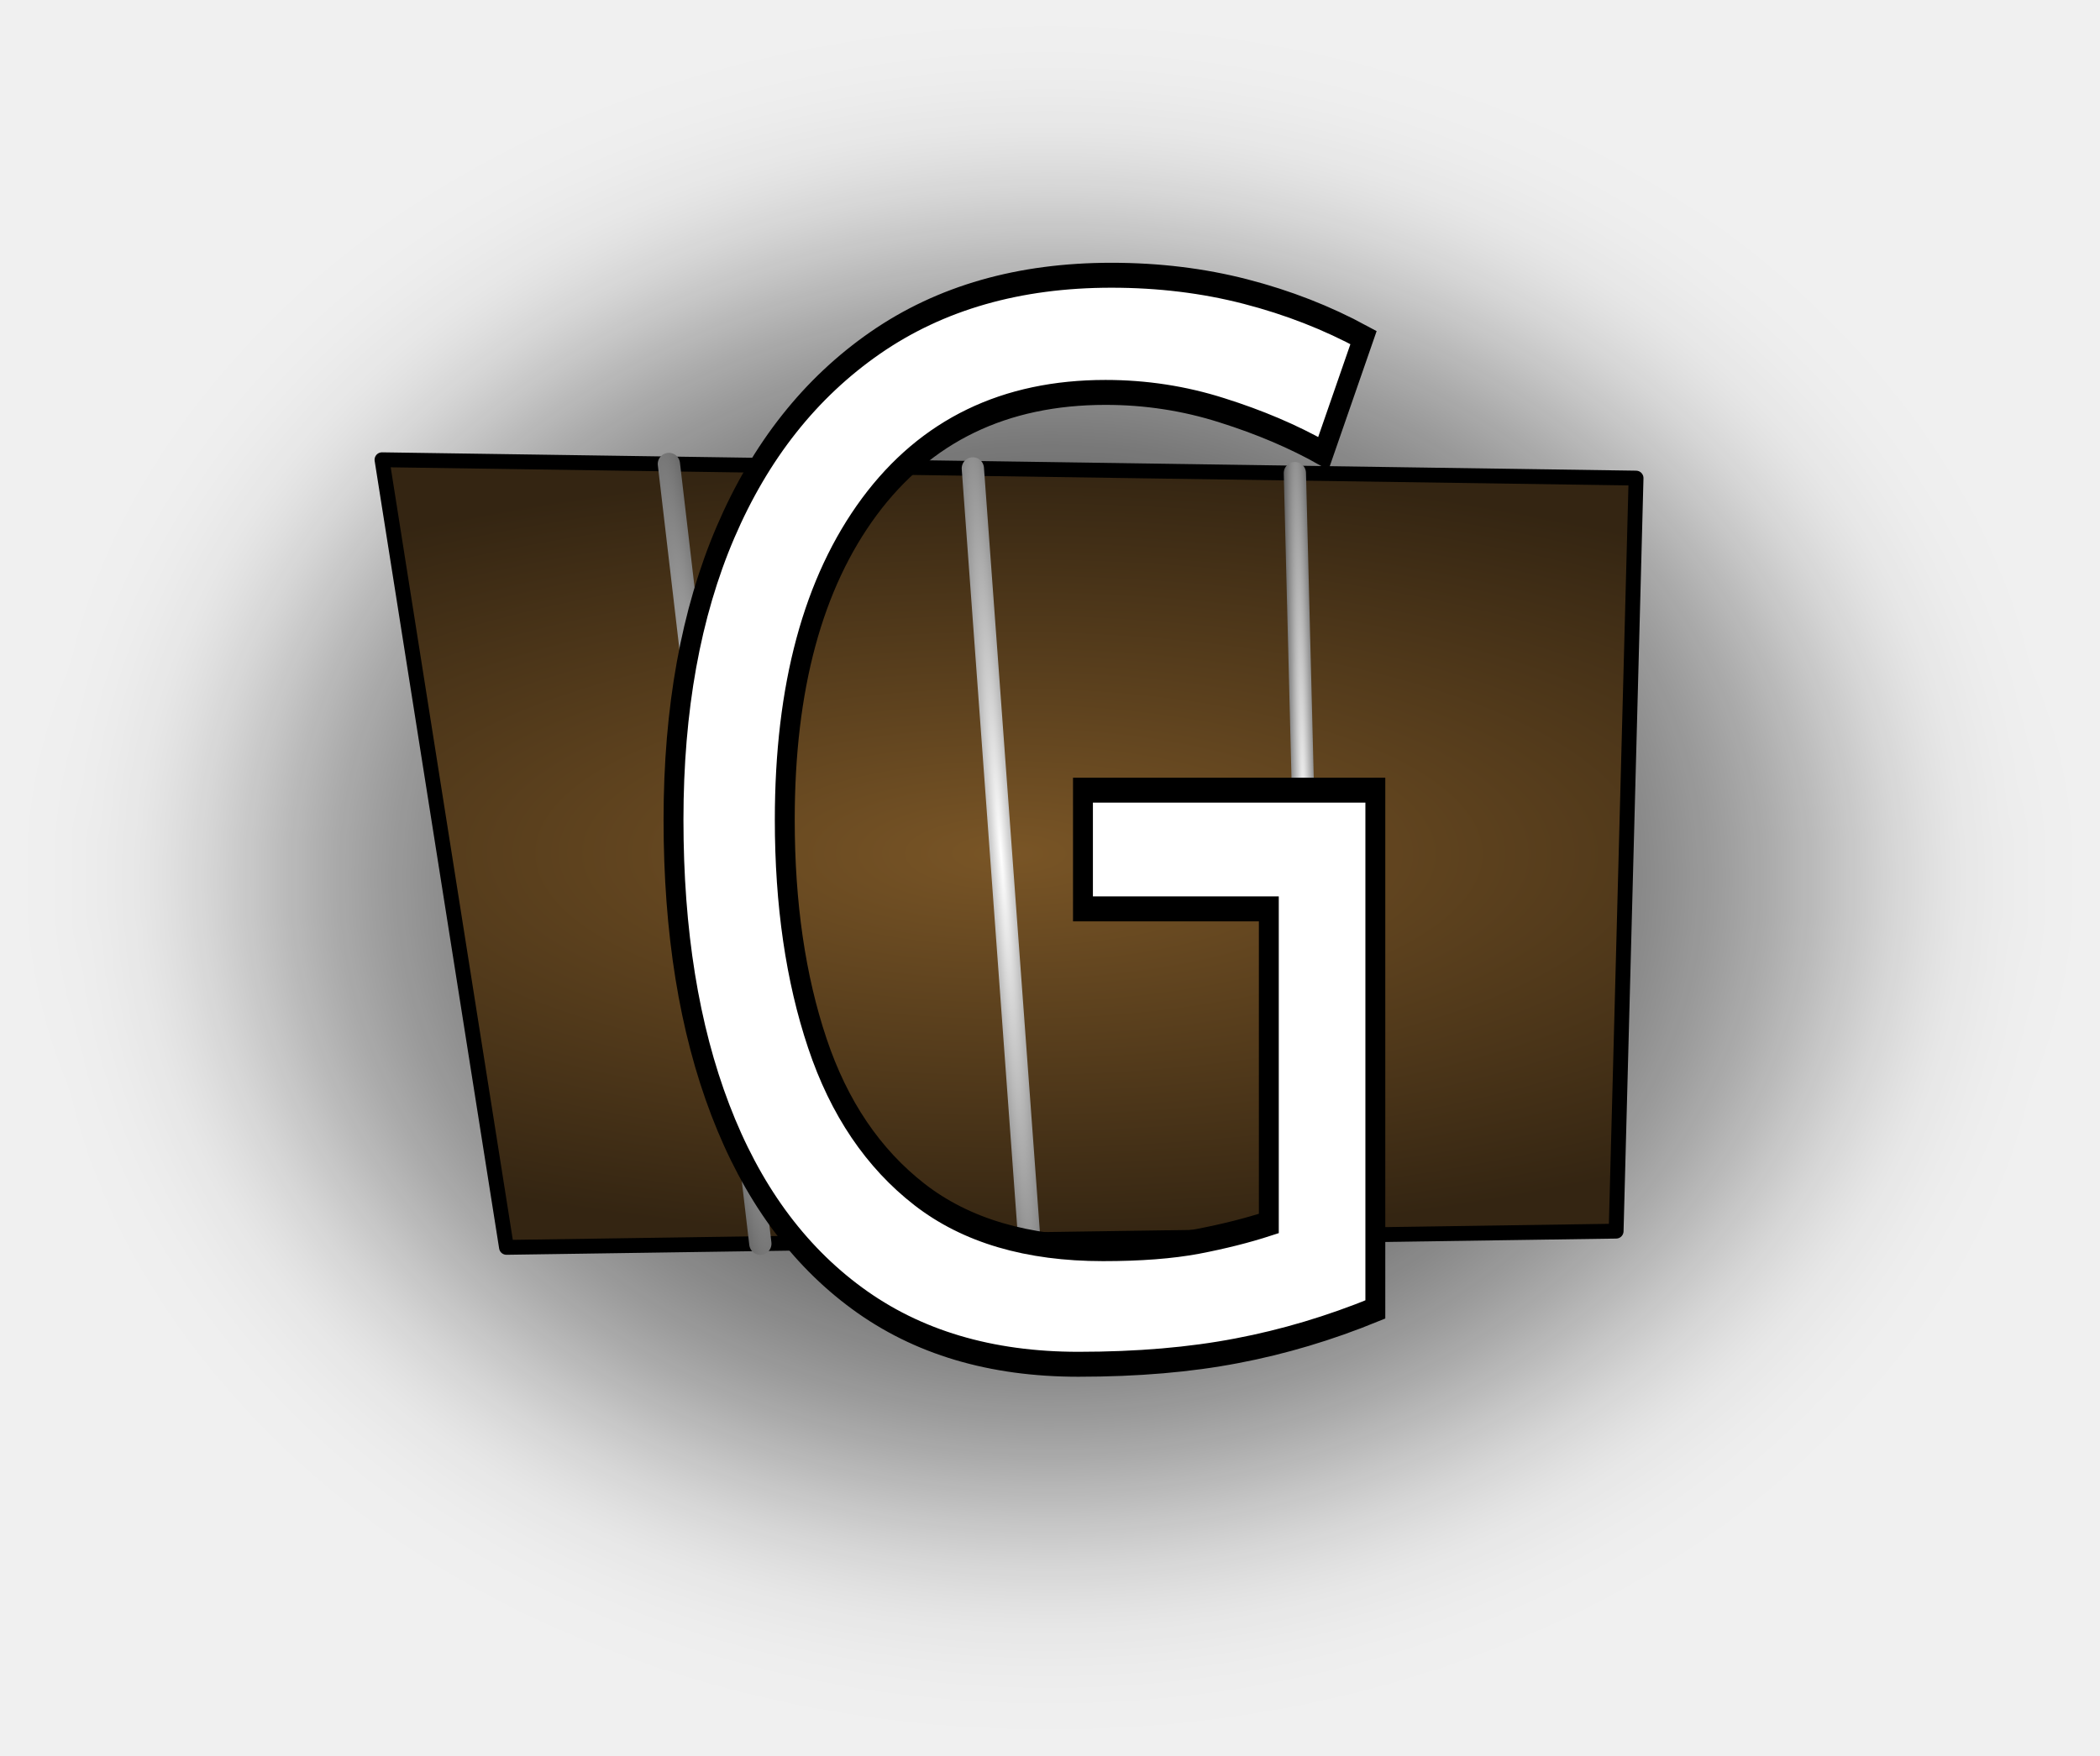
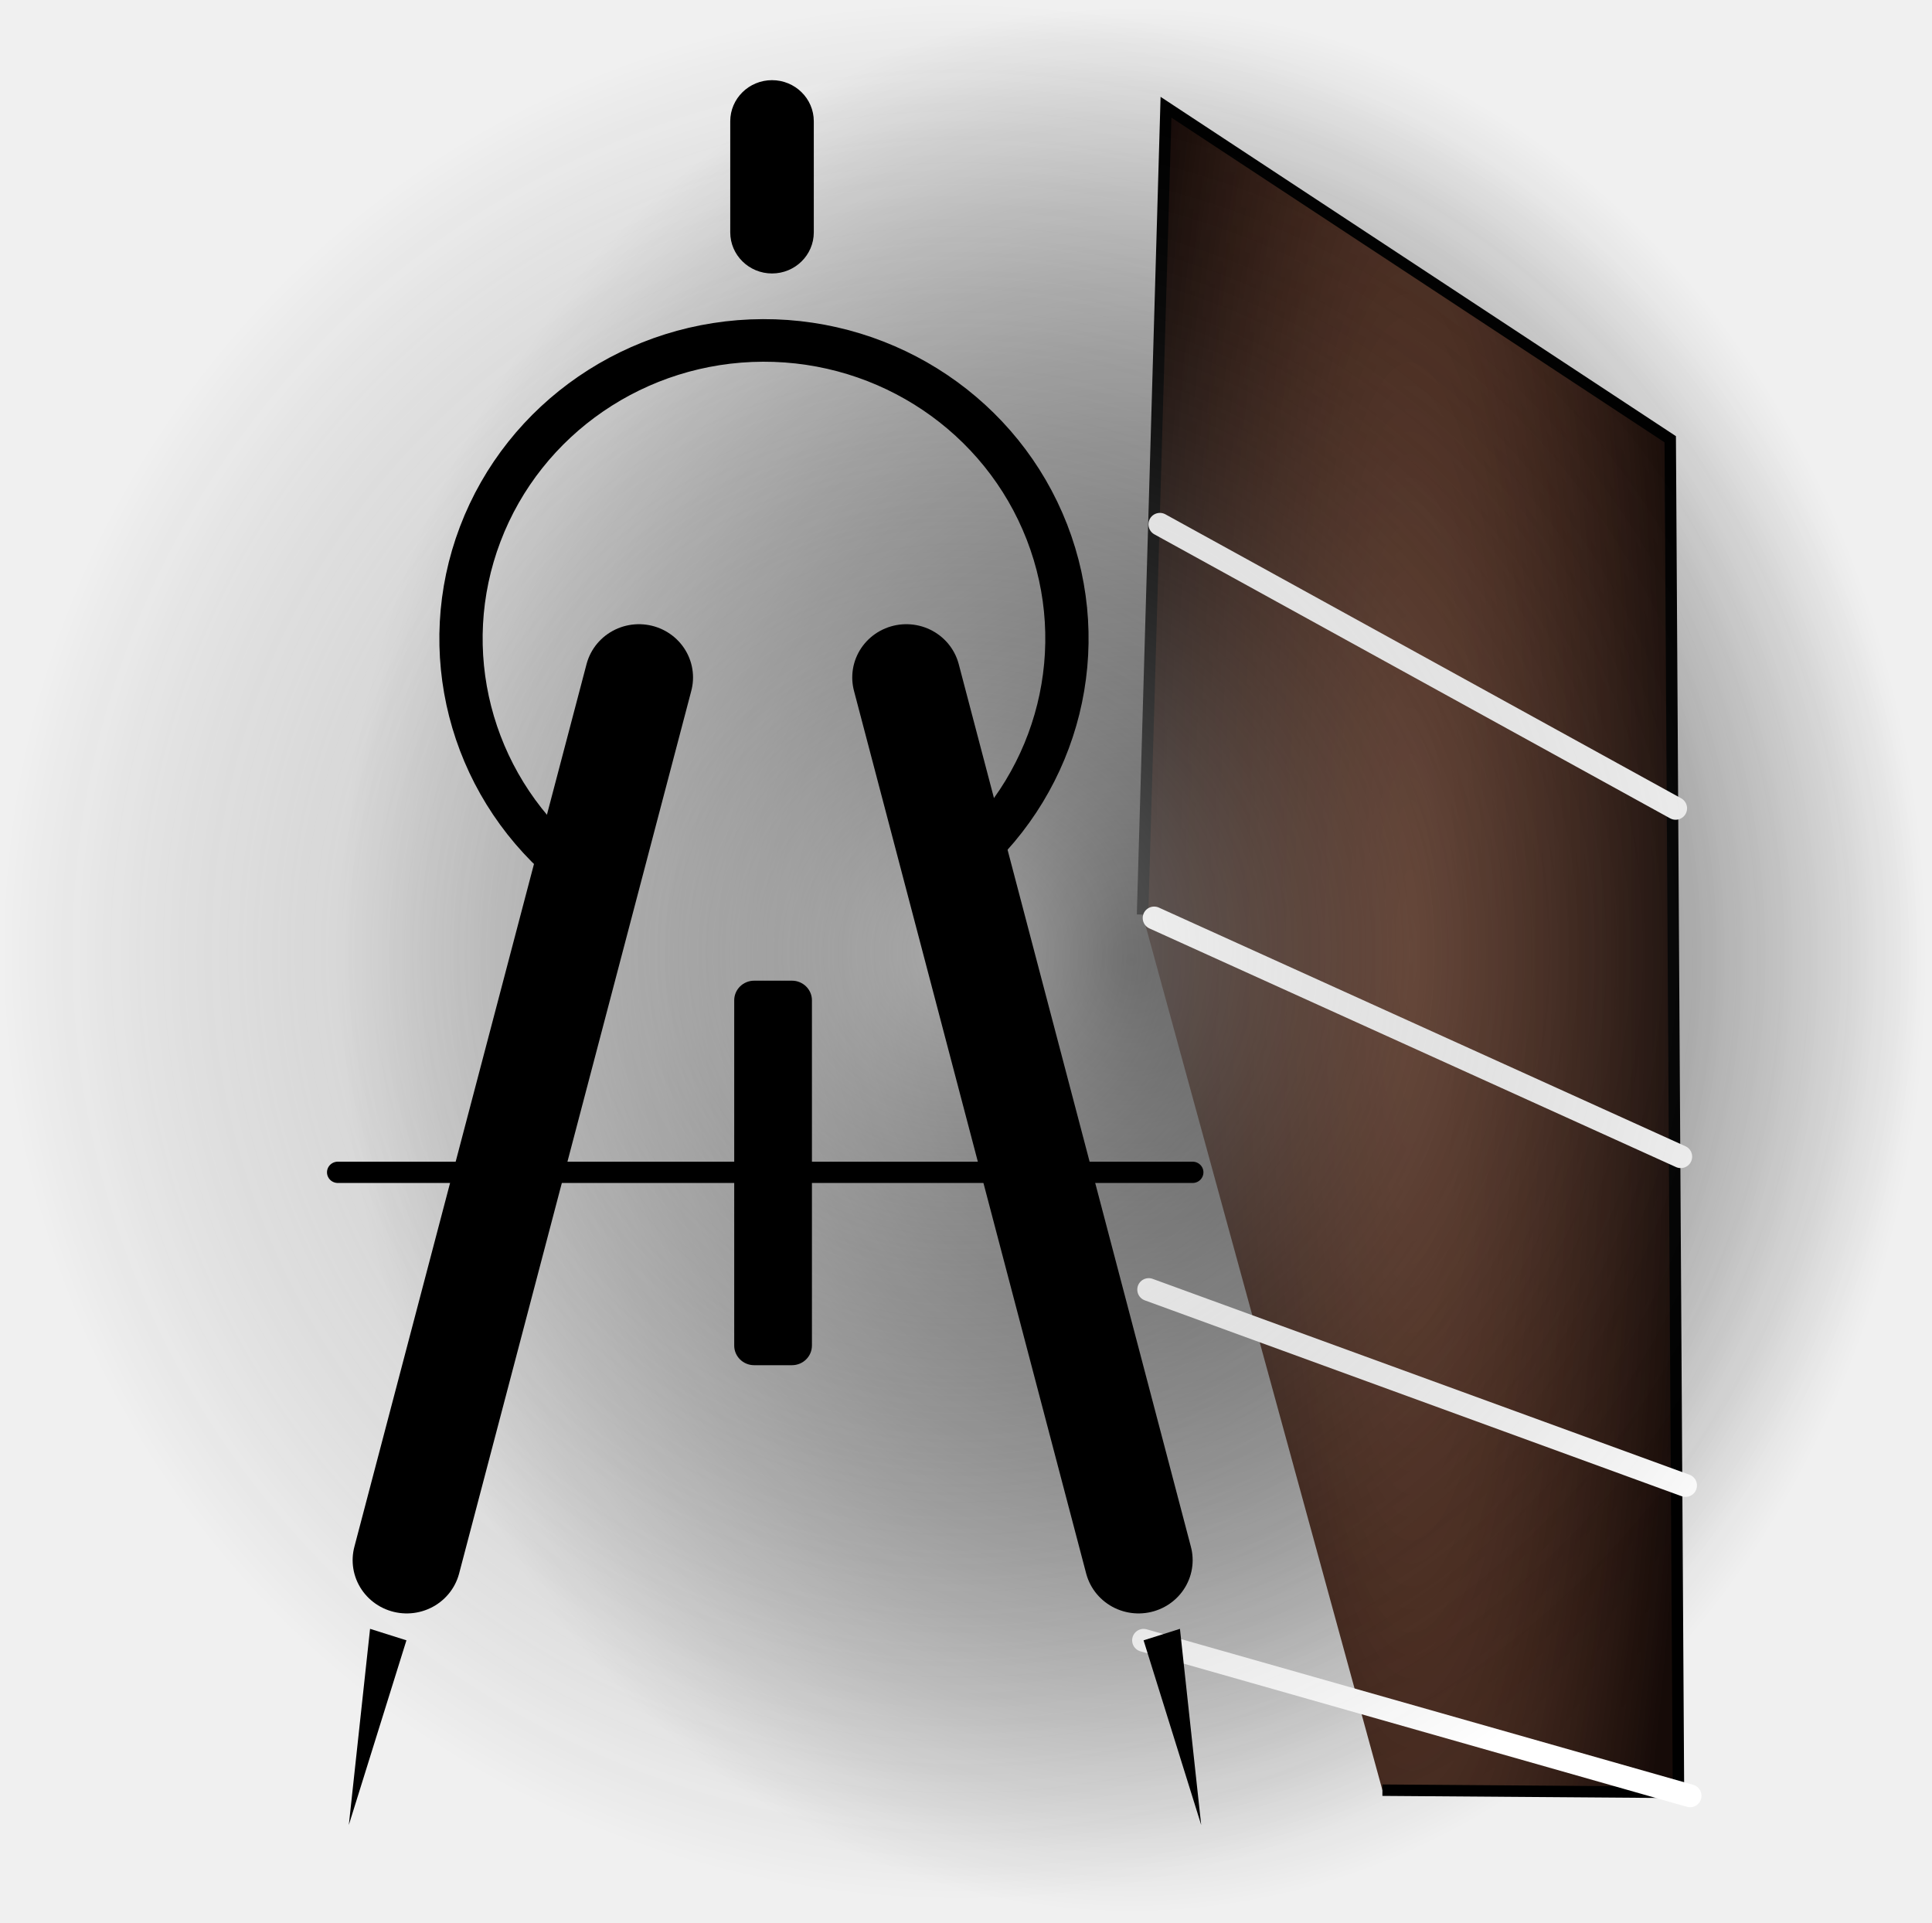
- <svg xmlns="http://www.w3.org/2000/svg" xmlns:xlink="http://www.w3.org/1999/xlink" height="118.254mm" preserveAspectRatio="xMidYMid meet" viewBox="0 0 141.405 118.254" width="141.405mm" version="1.1" id="svg1567">
-   <defs id="defs1571">
-     <linearGradient id="linearGradient8727">
-       <stop style="stop-color:#ffffff;stop-opacity:1" offset="0" id="stop8723" />
-       <stop style="stop-color:#ffffff;stop-opacity:0" offset="1" id="stop8725" />
+ <svg xmlns="http://www.w3.org/2000/svg" xmlns:xlink="http://www.w3.org/1999/xlink" height="168.088mm" preserveAspectRatio="xMidYMid meet" viewBox="0 0 168.948 168.088" width="168.948mm" version="1.1" id="svg1273">
+   <defs id="defs1277">
+     <linearGradient id="linearGradient8779">
+       <stop style="stop-color:#ffffff;stop-opacity:1" offset="0" id="stop8775" />
+       <stop style="stop-color:#000000;stop-opacity:0;" offset="1" id="stop8777" />
    </linearGradient>
-     <linearGradient id="linearGradient8476-7">
-       <stop style="stop-color:#cdcdcd;stop-opacity:1" offset="0" id="stop8472" />
-       <stop style="stop-color:#1e1e1e;stop-opacity:1" offset="1" id="stop8474" />
+     <linearGradient id="linearGradient7161">
+       <stop style="stop-color:#000000;stop-opacity:0.78" offset="0" id="stop7157" />
+       <stop style="stop-color:#000000;stop-opacity:0;" offset="1" id="stop7159" />
    </linearGradient>
-     <linearGradient id="linearGradient8038-3-6">
-       <stop style="stop-color:#ffffff;stop-opacity:1" offset="0" id="stop8034" />
-       <stop style="stop-color:#323232;stop-opacity:1" offset="1" id="stop8036" />
+     <linearGradient id="linearGradient3179">
+       <stop style="stop-color:#501a03;stop-opacity:0.733" offset="0" id="stop3177" />
+       <stop style="stop-color:#160b08;stop-opacity:1;" offset="1" id="stop3175" />
    </linearGradient>
-     <linearGradient id="linearGradient3285">
-       <stop style="stop-color:#795526;stop-opacity:1" offset="0" id="stop3283" />
-       <stop style="stop-color:#342512;stop-opacity:1" offset="1" id="stop3281" />
-     </linearGradient>
-     <radialGradient xlink:href="#linearGradient3285" id="radialGradient3353" cx="377.103" cy="41.273" fx="377.103" fy="41.273" r="42.222" gradientTransform="matrix(1.767854,0.00182154,-6.3586559e-4,0.6171216,-598.6929,31.33195)" gradientUnits="userSpaceOnUse" />
-     <radialGradient xlink:href="#linearGradient979" id="radialGradient981" cx="102.73" cy="83.915" fx="102.73" fy="83.915" r="56.351" gradientTransform="matrix(1.251951,-0.00580859,0.00483612,1.042349,-58.31601,-27.74475)" gradientUnits="userSpaceOnUse" />
-     <linearGradient id="linearGradient979">
-       <stop style="stop-color:#000000;stop-opacity:1;" offset="0" id="stop975" />
-       <stop style="stop-color:#000000;stop-opacity:0;" offset="1" id="stop977" />
-     </linearGradient>
-     <filter style="color-interpolation-filters:sRGB" id="filter1256" x="-0.132" width="1.264" y="-0.166" height="1.332">
-       <feGaussianBlur stdDeviation="6.145" id="feGaussianBlur1258" />
-     </filter>
-     <radialGradient xlink:href="#linearGradient8038-3-6" id="radialGradient8040" cx="67.408" cy="57.523" fx="67.408" fy="57.523" r="2.648" gradientTransform="matrix(0.9973941,-0.07214545,1.346474,18.61469,-77.27771,-1008.389)" gradientUnits="userSpaceOnUse" />
-     <radialGradient xlink:href="#linearGradient8038-3-6" id="radialGradient8227" cx="87.843" cy="57.541" fx="87.843" fy="57.541" r="1.402" gradientTransform="matrix(0.9997552,-0.02212375,0.7855878,35.50011,-45.1823,-1983.24)" gradientUnits="userSpaceOnUse" />
-     <radialGradient xlink:href="#linearGradient8476-7" id="radialGradient8478" cx="48.119" cy="57.506" fx="48.119" fy="57.506" r="3.824" gradientTransform="matrix(0.9913086,-0.1315571,1.906714,14.36746,-109.229,-762.3771)" gradientUnits="userSpaceOnUse" />
-     <radialGradient xlink:href="#linearGradient8727" id="radialGradient8889" cx="42.94" cy="47.229" fx="42.94" fy="47.229" r="36.133" gradientTransform="matrix(-2.618659,0.9367429,-0.7354926,-1.157454,242.9445,51.42065)" gradientUnits="userSpaceOnUse" />
+     <radialGradient xlink:href="#linearGradient3179" id="radialGradient3181" cx="134.44" cy="84.028" fx="134.44" fy="84.028" r="24.44" gradientTransform="matrix(1.02403,-0.00162687,0.00891138,5.609237,-15.06819,-387.92)" gradientUnits="userSpaceOnUse" />
+     <radialGradient xlink:href="#linearGradient7161" id="radialGradient7165" cx="84.43" cy="83.359" fx="84.43" fy="83.359" r="84.43" gradientTransform="matrix(0.8242431,0,0,0.9873099,29.34443,1.619302)" gradientUnits="userSpaceOnUse" />
+     <radialGradient xlink:href="#linearGradient8779" id="radialGradient8781" cx="83.984" cy="83.222" fx="83.984" fy="83.222" r="84.106" gradientTransform="matrix(1,0,0,0.9894137,0,0.8810158)" gradientUnits="userSpaceOnUse" />
  </defs>
-   <ellipse style="fill:url(#radialGradient981);fill-opacity:1;stroke:none;stroke-width:0.794;stroke-linecap:round;stroke-linejoin:round;stroke-miterlimit:4;stroke-dasharray:none;stroke-dashoffset:0;stroke-opacity:1;filter:url(#filter1256)" id="path973" cx="70.703" cy="59.127" rx="55.954" ry="44.378" />
-   <path d="m 110.165,32.201 -1.342,50.72 -74.719,1.092 -8.382,-53.047 z" fill="#160b08" fill-opacity="1" id="Fretboard" stroke="none" style="fill:url(#radialGradient3353);fill-opacity:1;stroke:#000000;stroke-opacity:1;stroke-linejoin:round" />
-   <path d="m 87.191,31.865 1.304,51.353 z" fill="none" id="Fret 9" stroke="#ffffff" stroke-opacity="1" stroke-width="0.5" style="stroke-linecap:round;stroke-width:1.5;stroke-miterlimit:4;stroke-dasharray:none;stroke-linejoin:round;stroke:url(#radialGradient8227);stroke-opacity:1" />
-   <path d="m 65.507,31.548 3.801,51.951 z" fill="none" id="Fret 10" stroke="#ffffff" stroke-opacity="1" stroke-width="0.5" style="stroke-linecap:round;stroke-width:1.5;stroke-miterlimit:4;stroke-dasharray:none;stroke-linejoin:round;stroke:url(#radialGradient8040);stroke-opacity:1" />
-   <path d="m 45.04,31.249 6.158,52.515 z" fill="none" id="Fret 11" stroke="#ffffff" stroke-opacity="1" stroke-width="0.5" style="stroke-width:1.5;stroke-miterlimit:4;stroke-dasharray:none;stroke-linecap:round;stroke-linejoin:round;stroke:url(#radialGradient8478);stroke-opacity:1" />
-   <text xml:space="preserve" style="font-style:normal;font-variant:normal;font-weight:normal;font-stretch:normal;font-size:89.236px;line-height:1.25;font-family:'Alex Brush';-inkscape-font-specification:'Alex Brush, Normal';font-variant-ligatures:normal;font-variant-caps:normal;font-variant-numeric:normal;font-variant-east-asian:normal;letter-spacing:0px;word-spacing:0px;fill:#ffffff;fill-opacity:1;stroke:#000000;stroke-width:1.5;stroke-miterlimit:4;stroke-dasharray:none;stroke-opacity:1" x="45.346" y="81.163" id="text14161" transform="scale(0.8929933,1.119829)">
-     <tspan id="tspan14159" style="font-style:normal;font-variant:normal;font-weight:normal;font-stretch:normal;font-size:89.236px;font-family:'Alex Brush';-inkscape-font-specification:'Alex Brush, Normal';font-variant-ligatures:normal;font-variant-caps:normal;font-variant-numeric:normal;font-variant-east-asian:normal;fill:#ffffff;fill-opacity:1;stroke:#000000;stroke-width:1.5;stroke-miterlimit:4;stroke-dasharray:none;stroke-opacity:1" x="45.346" y="81.163">G</tspan>
-   </text>
+   <ellipse style="fill:url(#radialGradient7165);fill-opacity:1;stroke:none;stroke-width:6.863;stroke-linecap:round;stroke-linejoin:round;stroke-miterlimit:4;stroke-dasharray:none;stroke-opacity:1" id="path7075" cx="98.935" cy="83.92" rx="69.591" ry="83.359" />
+   <path d="M 101.963,9.377 146.057,38.406 146.777,156.717 120.888,156.524 99.912,79.968 Z" fill="#160b08" fill-opacity="1" id="Fretboard" stroke="none" style="fill:url(#radialGradient3181);fill-opacity:1;stroke:none;stroke-width:1;stroke-linejoin:round;stroke-miterlimit:4;stroke-dasharray:none;stroke-opacity:1" />
+   <path style="fill:none;stroke:#000000;stroke-width:1;stroke-linecap:butt;stroke-linejoin:miter;stroke-opacity:1;stroke-miterlimit:4;stroke-dasharray:none" d="m 99.912,79.968 2.051,-70.591 44.094,29.029 0.72,118.311 -25.888,-0.193" id="path8669" />
+   <path d="m 101.43,45.845 45.099,24.83 z" fill="none" id="Fret 1" stroke="#ffffff" stroke-opacity="1" stroke-width="0.5" style="stroke-width:2;stroke-linecap:round;stroke-linejoin:round;stroke-miterlimit:4;stroke-dasharray:none" />
+   <path d="m 100.927,80.266 46.048,20.866 z" fill="none" id="Fret 2" stroke="#ffffff" stroke-opacity="1" stroke-width="0.5" style="stroke-width:2;stroke-linecap:round;stroke-linejoin:round;stroke-miterlimit:4;stroke-dasharray:none" />
+   <path d="m 100.452,112.756 46.943,17.125 z" fill="none" id="Fret 3" stroke="#ffffff" stroke-opacity="1" stroke-width="0.5" style="stroke-width:2;stroke-linecap:round;stroke-linejoin:round;stroke-miterlimit:4;stroke-dasharray:none" />
+   <path d="m 100.003,143.422 47.788,13.594 z" fill="none" id="Fret 4" stroke="#ffffff" stroke-opacity="1" stroke-width="0.5" style="stroke-width:2;stroke-linecap:round;stroke-linejoin:round;stroke-miterlimit:4;stroke-dasharray:none" />
+   <ellipse style="fill:url(#radialGradient8781);fill-opacity:1;stroke:none;stroke-width:1;stroke-linecap:round;stroke-linejoin:round;stroke-miterlimit:4;stroke-dasharray:none;stroke-opacity:1;opacity:0.45" id="path8773" cx="83.984" cy="83.222" rx="84.106" ry="83.216" />
+   <g id="g7051" transform="translate(-1.4968,-1.58319)">
+     <g id="g5589" transform="matrix(0.9461955,0,0,0.9310904,6.436882,4.458385)">
+       <g id="g4605" transform="translate(0.983448,14.52796)">
+         <path style="fill:none;stroke:#000000;stroke-width:10;stroke-linecap:round;stroke-linejoin:round;stroke-miterlimit:4;stroke-dasharray:none;stroke-opacity:1" d="m 77.56,46 21.46,82.894" id="path4080" />
+         <path style="fill:none;stroke:#000000;stroke-width:10;stroke-linecap:round;stroke-linejoin:round;stroke-miterlimit:4;stroke-dasharray:none;stroke-opacity:1" d="M 52.845,46 31.386,128.894" id="path4080-3" />
+         <path style="fill:none;fill-opacity:0.733;stroke:#000000;stroke-width:4;stroke-linecap:round;stroke-linejoin:round;stroke-miterlimit:4;stroke-dasharray:none;stroke-opacity:1" id="path4242" d="M 45.945,63.408 A 28,28 0 0 1 38.177,32.542 28,28 0 0 1 64.296,14.352 28,28 0 0 1 90.552,32.344 28,28 0 0 1 83.017,63.268" />
+       </g>
+       <rect style="fill:#000000;fill-opacity:1;stroke:none;stroke-width:4;stroke-linecap:round;stroke-linejoin:round;stroke-miterlimit:4;stroke-dasharray:none;stroke-opacity:1" id="rect4629" width="7.722" height="18.152" x="62.268" y="4.44" ry="3.861" />
+       <rect style="fill:#000000;fill-opacity:1;stroke:none;stroke-width:4;stroke-linecap:round;stroke-linejoin:round;stroke-miterlimit:4;stroke-dasharray:none;stroke-opacity:1" id="rect5003" width="7.183" height="36.108" x="62.635" y="89.004" ry="1.844" />
+       <path style="fill:none;stroke:#000000;stroke-width:2;stroke-linecap:round;stroke-linejoin:round;stroke-miterlimit:4;stroke-dasharray:none;stroke-opacity:1" d="m 26,107 h 79" id="path5137" />
+     </g>
+     <path style="fill:#000000;fill-opacity:1;stroke:none;stroke-width:0.265px;stroke-linecap:butt;stroke-linejoin:miter;stroke-opacity:1" d="M 33.858,144 32,161.148 37.038,145.005 Z" id="path5624" />
+     <path style="fill:#000000;fill-opacity:1;stroke:none;stroke-width:0.265px;stroke-linecap:butt;stroke-linejoin:miter;stroke-opacity:1" d="m 104.68,144 1.858,17.148 L 101.5,145.005 Z" id="path5624-6" />
+   </g>
</svg>
